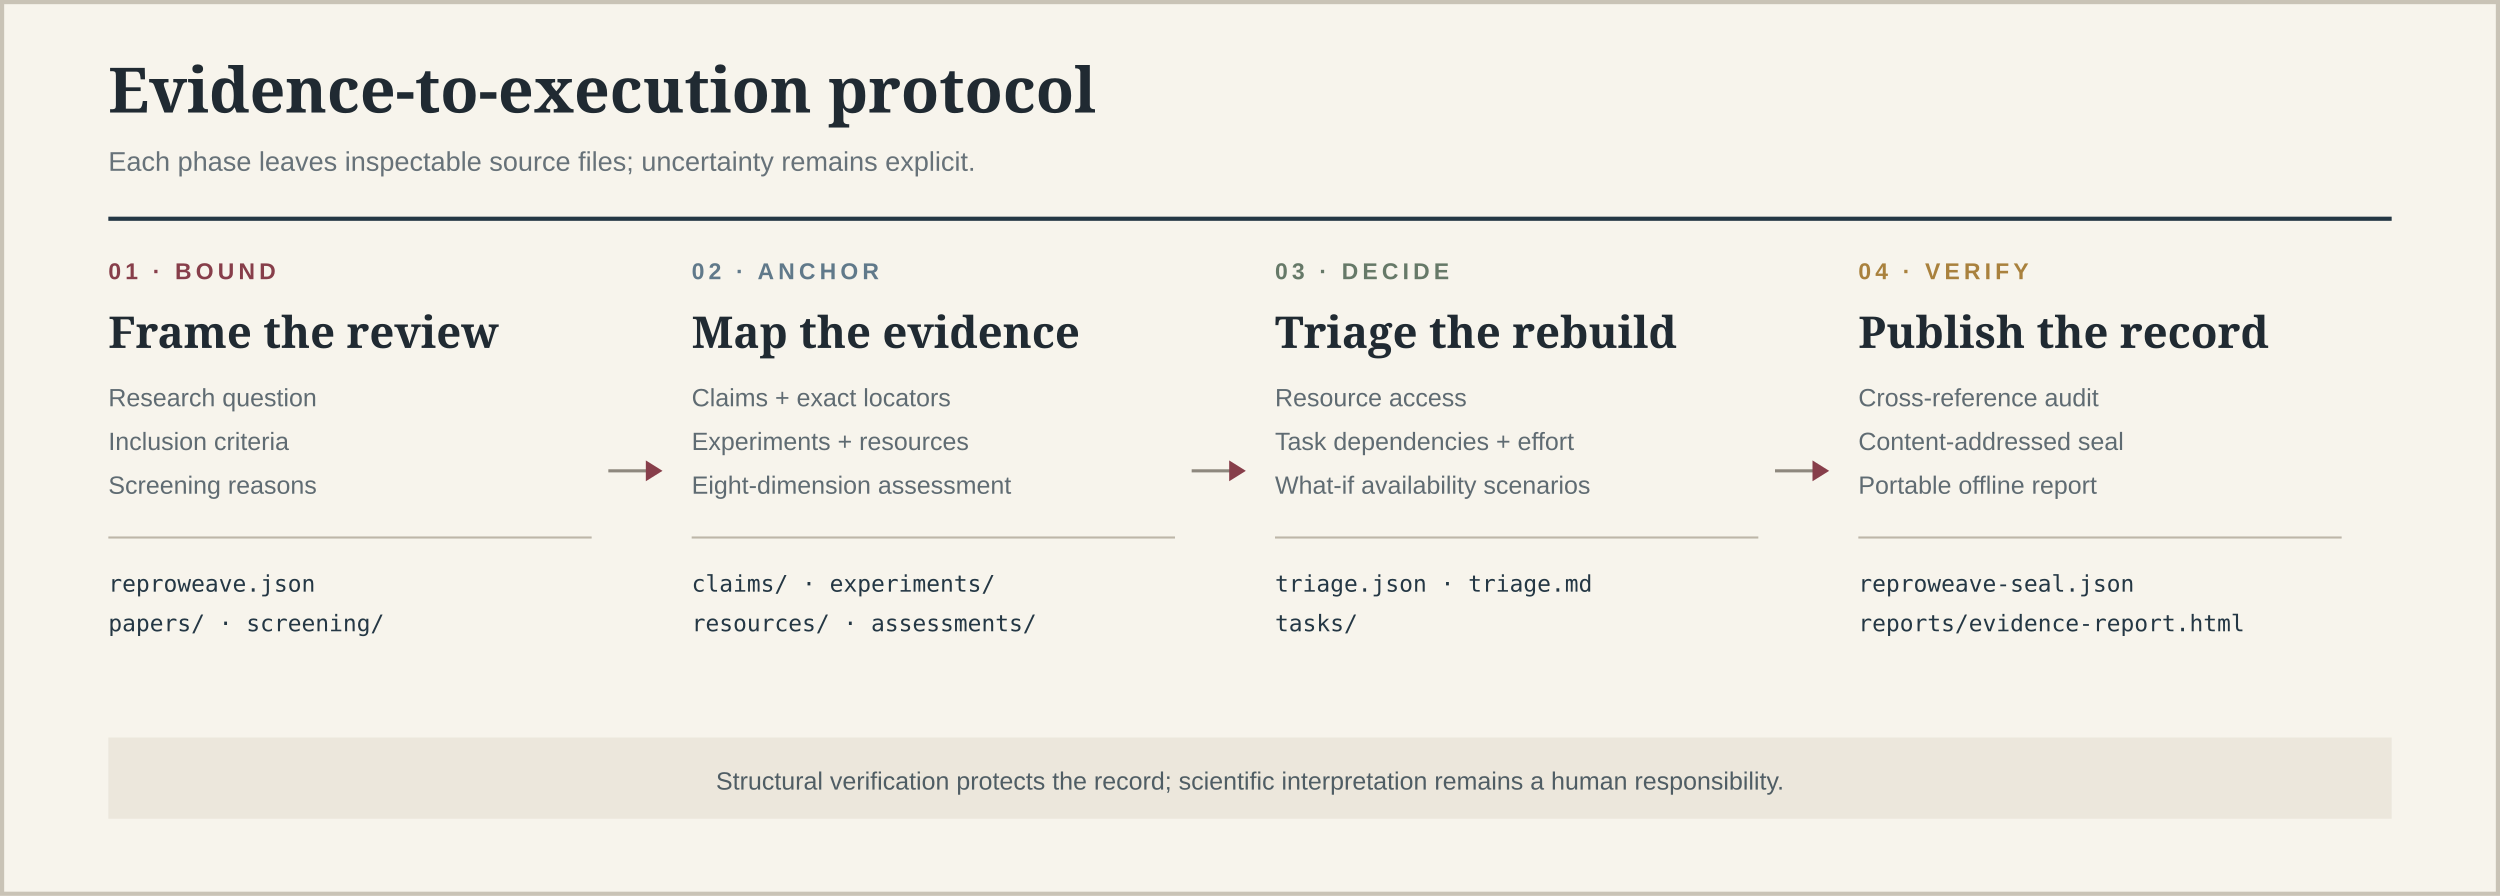
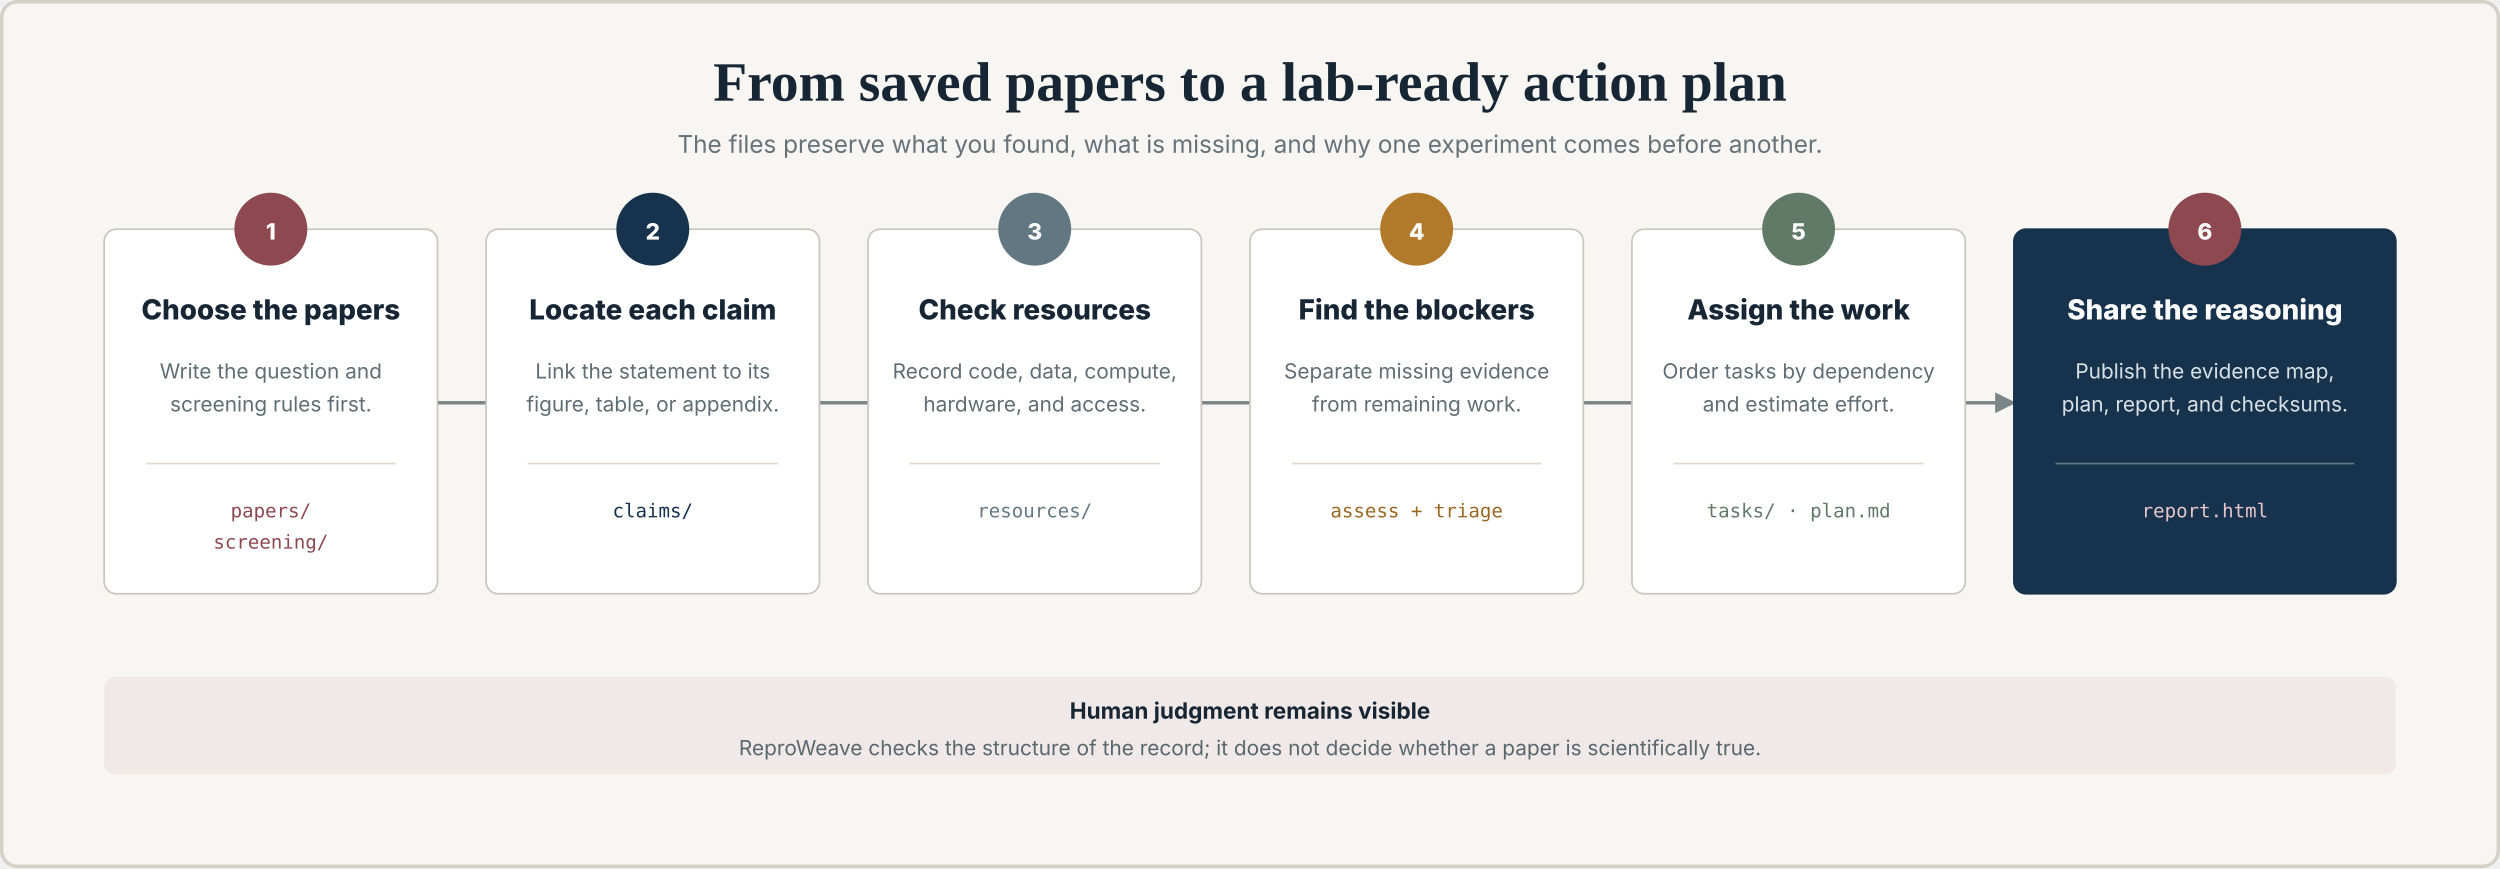
- <svg xmlns="http://www.w3.org/2000/svg" viewBox="0 0 1200 430" role="img" aria-labelledby="title desc">
-   <rect width="1200" height="430" fill="#f7f4ec" />
-   <rect x="1" y="1" width="1198" height="428" fill="none" stroke="#c9c3b6" stroke-width="2" />
-   <g font-family="Arial, Helvetica, sans-serif">
-     <text x="52" y="54" fill="#202a32" font-family="Georgia, serif" font-size="30" font-weight="700">Evidence-to-execution protocol</text>
-     <text x="52" y="82" fill="#677279" font-size="13">Each phase leaves inspectable source files; uncertainty remains explicit.</text>
-     <line x1="52" y1="105" x2="1148" y2="105" stroke="#243744" stroke-width="2" />
-     <g transform="translate(52 134)">
-       <text x="0" y="0" fill="#873e4a" font-size="11" font-weight="700" letter-spacing="2">01 · BOUND</text>
-       <text x="0" y="33" fill="#202a32" font-family="Georgia, serif" font-size="21" font-weight="700">Frame the review</text>
-       <text x="0" y="61" fill="#5f6b72" font-size="12">Research question</text>
-       <text x="0" y="82" fill="#5f6b72" font-size="12">Inclusion criteria</text>
-       <text x="0" y="103" fill="#5f6b72" font-size="12">Screening reasons</text>
-       <line x1="0" y1="124" x2="232" y2="124" stroke="#bdb6a8" />
-       <text x="0" y="150" fill="#243744" font-family="monospace" font-size="11">reproweave.json</text>
-       <text x="0" y="169" fill="#243744" font-family="monospace" font-size="11">papers/ · screening/</text>
+ <svg xmlns="http://www.w3.org/2000/svg" width="1440" height="500" viewBox="0 0 1440 500" role="img" aria-labelledby="title desc">
+   <defs>
+     <marker id="arrow" viewBox="0 0 10 10" refX="9" refY="5" markerWidth="6" markerHeight="6" orient="auto">
+       <path d="M0 0L10 5L0 10Z" fill="#7B8588" />
+     </marker>
+   </defs>
+   <rect width="1440" height="500" rx="10" fill="#F7F6F2" />
+   <rect x="1" y="1" width="1438" height="498" rx="9" fill="none" stroke="#D4D1C8" stroke-width="2" />
+   <g font-family="Inter, Segoe UI, Arial, sans-serif" text-anchor="middle">
+     <text x="720" y="58" fill="#172635" font-family="Georgia, Times New Roman, serif" font-size="32" font-weight="700">From saved papers to a lab-ready action plan</text>
+     <text x="720" y="88" fill="#65727A" font-size="14">The files preserve what you found, what is missing, and why one experiment comes before another.</text>
+     <path d="M252 232H280M472 232H500M692 232H720M912 232H940M1132 232H1160" fill="none" stroke="#7B8588" stroke-width="2" marker-end="url(#arrow)" />
+     <g transform="translate(60 132)">
+       <rect width="192" height="210" rx="7" fill="#FFFFFF" stroke="#C9C6BC" />
+       <circle cx="96" cy="0" r="21" fill="#8D4850" />
+       <text x="96" y="6" fill="#FFFFFF" font-size="13" font-weight="800">1</text>
+       <text x="96" y="52" fill="#172635" font-size="16" font-weight="800">Choose the papers</text>
+       <text x="96" y="86" fill="#5F6D74" font-size="12">Write the question and</text>
+       <text x="96" y="105" fill="#5F6D74" font-size="12">screening rules first.</text>
+       <line x1="24" y1="135" x2="168" y2="135" stroke="#DDD9D0" />
+       <text x="96" y="166" fill="#8D4850" font-family="Consolas, monospace" font-size="11">papers/</text>
+       <text x="96" y="184" fill="#8D4850" font-family="Consolas, monospace" font-size="11">screening/</text>
    </g>
-     <g transform="translate(332 134)">
-       <text x="0" y="0" fill="#60798a" font-size="11" font-weight="700" letter-spacing="2">02 · ANCHOR</text>
-       <text x="0" y="33" fill="#202a32" font-family="Georgia, serif" font-size="21" font-weight="700">Map the evidence</text>
-       <text x="0" y="61" fill="#5f6b72" font-size="12">Claims + exact locators</text>
-       <text x="0" y="82" fill="#5f6b72" font-size="12">Experiments + resources</text>
-       <text x="0" y="103" fill="#5f6b72" font-size="12">Eight-dimension assessment</text>
-       <line x1="0" y1="124" x2="232" y2="124" stroke="#bdb6a8" />
-       <text x="0" y="150" fill="#243744" font-family="monospace" font-size="11">claims/ · experiments/</text>
-       <text x="0" y="169" fill="#243744" font-family="monospace" font-size="11">resources/ · assessments/</text>
+     <g transform="translate(280 132)">
+       <rect width="192" height="210" rx="7" fill="#FFFFFF" stroke="#C9C6BC" />
+       <circle cx="96" cy="0" r="21" fill="#17324D" />
+       <text x="96" y="6" fill="#FFFFFF" font-size="13" font-weight="800">2</text>
+       <text x="96" y="52" fill="#172635" font-size="16" font-weight="800">Locate each claim</text>
+       <text x="96" y="86" fill="#5F6D74" font-size="12">Link the statement to its</text>
+       <text x="96" y="105" fill="#5F6D74" font-size="12">figure, table, or appendix.</text>
+       <line x1="24" y1="135" x2="168" y2="135" stroke="#DDD9D0" />
+       <text x="96" y="166" fill="#17324D" font-family="Consolas, monospace" font-size="11">claims/</text>
    </g>
-     <g transform="translate(612 134)">
-       <text x="0" y="0" fill="#667968" font-size="11" font-weight="700" letter-spacing="2">03 · DECIDE</text>
-       <text x="0" y="33" fill="#202a32" font-family="Georgia, serif" font-size="21" font-weight="700">Triage the rebuild</text>
-       <text x="0" y="61" fill="#5f6b72" font-size="12">Resource access</text>
-       <text x="0" y="82" fill="#5f6b72" font-size="12">Task dependencies + effort</text>
-       <text x="0" y="103" fill="#5f6b72" font-size="12">What-if availability scenarios</text>
-       <line x1="0" y1="124" x2="232" y2="124" stroke="#bdb6a8" />
-       <text x="0" y="150" fill="#243744" font-family="monospace" font-size="11">triage.json · triage.md</text>
-       <text x="0" y="169" fill="#243744" font-family="monospace" font-size="11">tasks/</text>
+     <g transform="translate(500 132)">
+       <rect width="192" height="210" rx="7" fill="#FFFFFF" stroke="#C9C6BC" />
+       <circle cx="96" cy="0" r="21" fill="#617883" />
+       <text x="96" y="6" fill="#FFFFFF" font-size="13" font-weight="800">3</text>
+       <text x="96" y="52" fill="#172635" font-size="16" font-weight="800">Check resources</text>
+       <text x="96" y="86" fill="#5F6D74" font-size="12">Record code, data, compute,</text>
+       <text x="96" y="105" fill="#5F6D74" font-size="12">hardware, and access.</text>
+       <line x1="24" y1="135" x2="168" y2="135" stroke="#DDD9D0" />
+       <text x="96" y="166" fill="#617883" font-family="Consolas, monospace" font-size="11">resources/</text>
    </g>
-     <g transform="translate(892 134)">
-       <text x="0" y="0" fill="#a9813d" font-size="11" font-weight="700" letter-spacing="2">04 · VERIFY</text>
-       <text x="0" y="33" fill="#202a32" font-family="Georgia, serif" font-size="21" font-weight="700">Publish the record</text>
-       <text x="0" y="61" fill="#5f6b72" font-size="12">Cross-reference audit</text>
-       <text x="0" y="82" fill="#5f6b72" font-size="12">Content-addressed seal</text>
-       <text x="0" y="103" fill="#5f6b72" font-size="12">Portable offline report</text>
-       <line x1="0" y1="124" x2="232" y2="124" stroke="#bdb6a8" />
-       <text x="0" y="150" fill="#243744" font-family="monospace" font-size="11">reproweave-seal.json</text>
-       <text x="0" y="169" fill="#243744" font-family="monospace" font-size="11">reports/evidence-report.html</text>
+     <g transform="translate(720 132)">
+       <rect width="192" height="210" rx="7" fill="#FFFFFF" stroke="#C9C6BC" />
+       <circle cx="96" cy="0" r="21" fill="#B07A2A" />
+       <text x="96" y="6" fill="#FFFFFF" font-size="13" font-weight="800">4</text>
+       <text x="96" y="52" fill="#172635" font-size="16" font-weight="800">Find the blockers</text>
+       <text x="96" y="86" fill="#5F6D74" font-size="12">Separate missing evidence</text>
+       <text x="96" y="105" fill="#5F6D74" font-size="12">from remaining work.</text>
+       <line x1="24" y1="135" x2="168" y2="135" stroke="#DDD9D0" />
+       <text x="96" y="166" fill="#9A6722" font-family="Consolas, monospace" font-size="11">assess + triage</text>
    </g>
-     <g fill="none" stroke="#8e887e" stroke-width="1.5">
-       <path d="M292 226h24" />
-       <path d="M572 226h24" />
-       <path d="M852 226h24" />
+     <g transform="translate(940 132)">
+       <rect width="192" height="210" rx="7" fill="#FFFFFF" stroke="#C9C6BC" />
+       <circle cx="96" cy="0" r="21" fill="#617A68" />
+       <text x="96" y="6" fill="#FFFFFF" font-size="13" font-weight="800">5</text>
+       <text x="96" y="52" fill="#172635" font-size="16" font-weight="800">Assign the work</text>
+       <text x="96" y="86" fill="#5F6D74" font-size="12">Order tasks by dependency</text>
+       <text x="96" y="105" fill="#5F6D74" font-size="12">and estimate effort.</text>
+       <line x1="24" y1="135" x2="168" y2="135" stroke="#DDD9D0" />
+       <text x="96" y="166" fill="#617A68" font-family="Consolas, monospace" font-size="11">tasks/ · plan.md</text>
    </g>
-     <g fill="#873e4a">
-       <path d="M310 221l8 5-8 5z" />
-       <path d="M590 221l8 5-8 5z" />
-       <path d="M870 221l8 5-8 5z" />
+     <g transform="translate(1160 132)">
+       <rect width="220" height="210" rx="7" fill="#17324D" stroke="#17324D" />
+       <circle cx="110" cy="0" r="21" fill="#8D4850" />
+       <text x="110" y="6" fill="#FFFFFF" font-size="13" font-weight="800">6</text>
+       <text x="110" y="52" fill="#FFFFFF" font-size="16" font-weight="800">Share the reasoning</text>
+       <text x="110" y="86" fill="#D9E1E5" font-size="12">Publish the evidence map,</text>
+       <text x="110" y="105" fill="#D9E1E5" font-size="12">plan, report, and checksums.</text>
+       <line x1="24" y1="135" x2="196" y2="135" stroke="#617883" />
+       <text x="110" y="166" fill="#E6C7CB" font-family="Consolas, monospace" font-size="11">report.html</text>
    </g>
-     <rect x="52" y="354" width="1096" height="39" fill="#ece7dc" />
-     <text x="600" y="379" text-anchor="middle" fill="#4f5d64" font-size="12">Structural verification protects the record; scientific interpretation remains a human responsibility.</text>
+     <rect x="60" y="390" width="1320" height="56" rx="6" fill="#F0E9E8" />
+     <text x="720" y="414" fill="#172635" font-size="13" font-weight="700">Human judgment remains visible</text>
+     <text x="720" y="435" fill="#59676F" font-size="12">ReproWeave checks the structure of the record; it does not decide whether a paper is scientifically true.</text>
  </g>
</svg>
